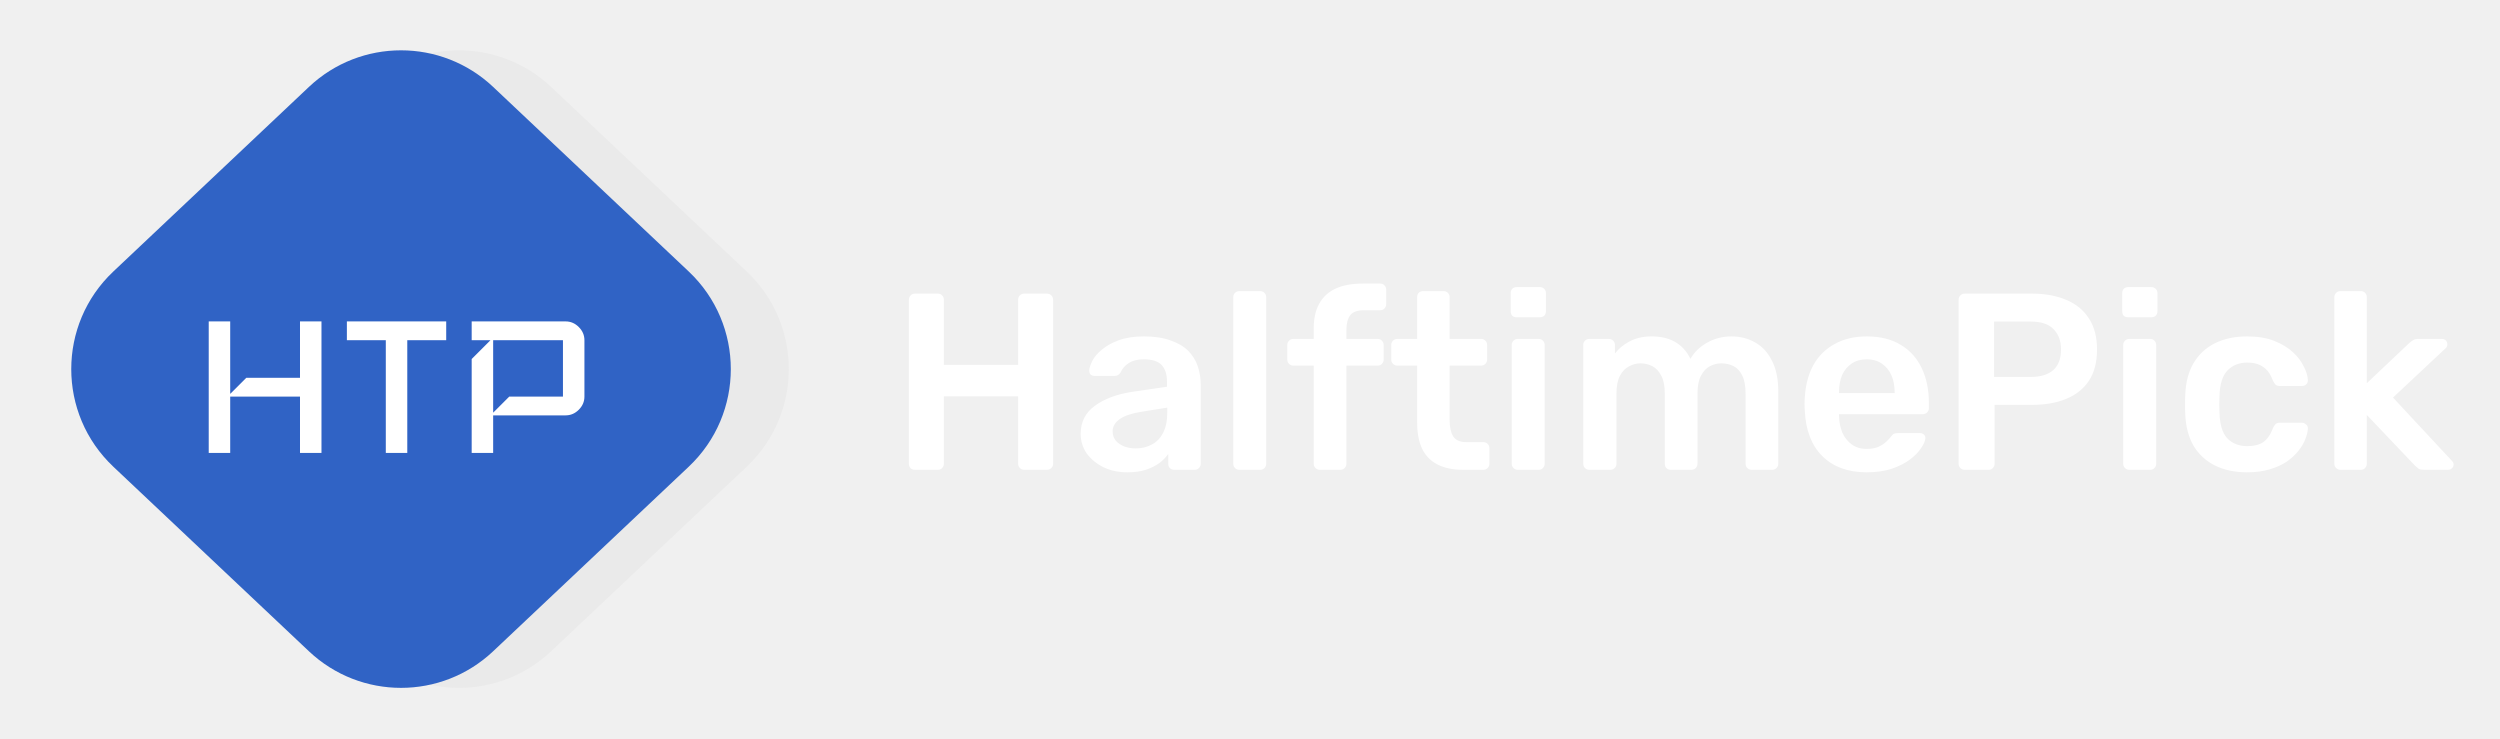
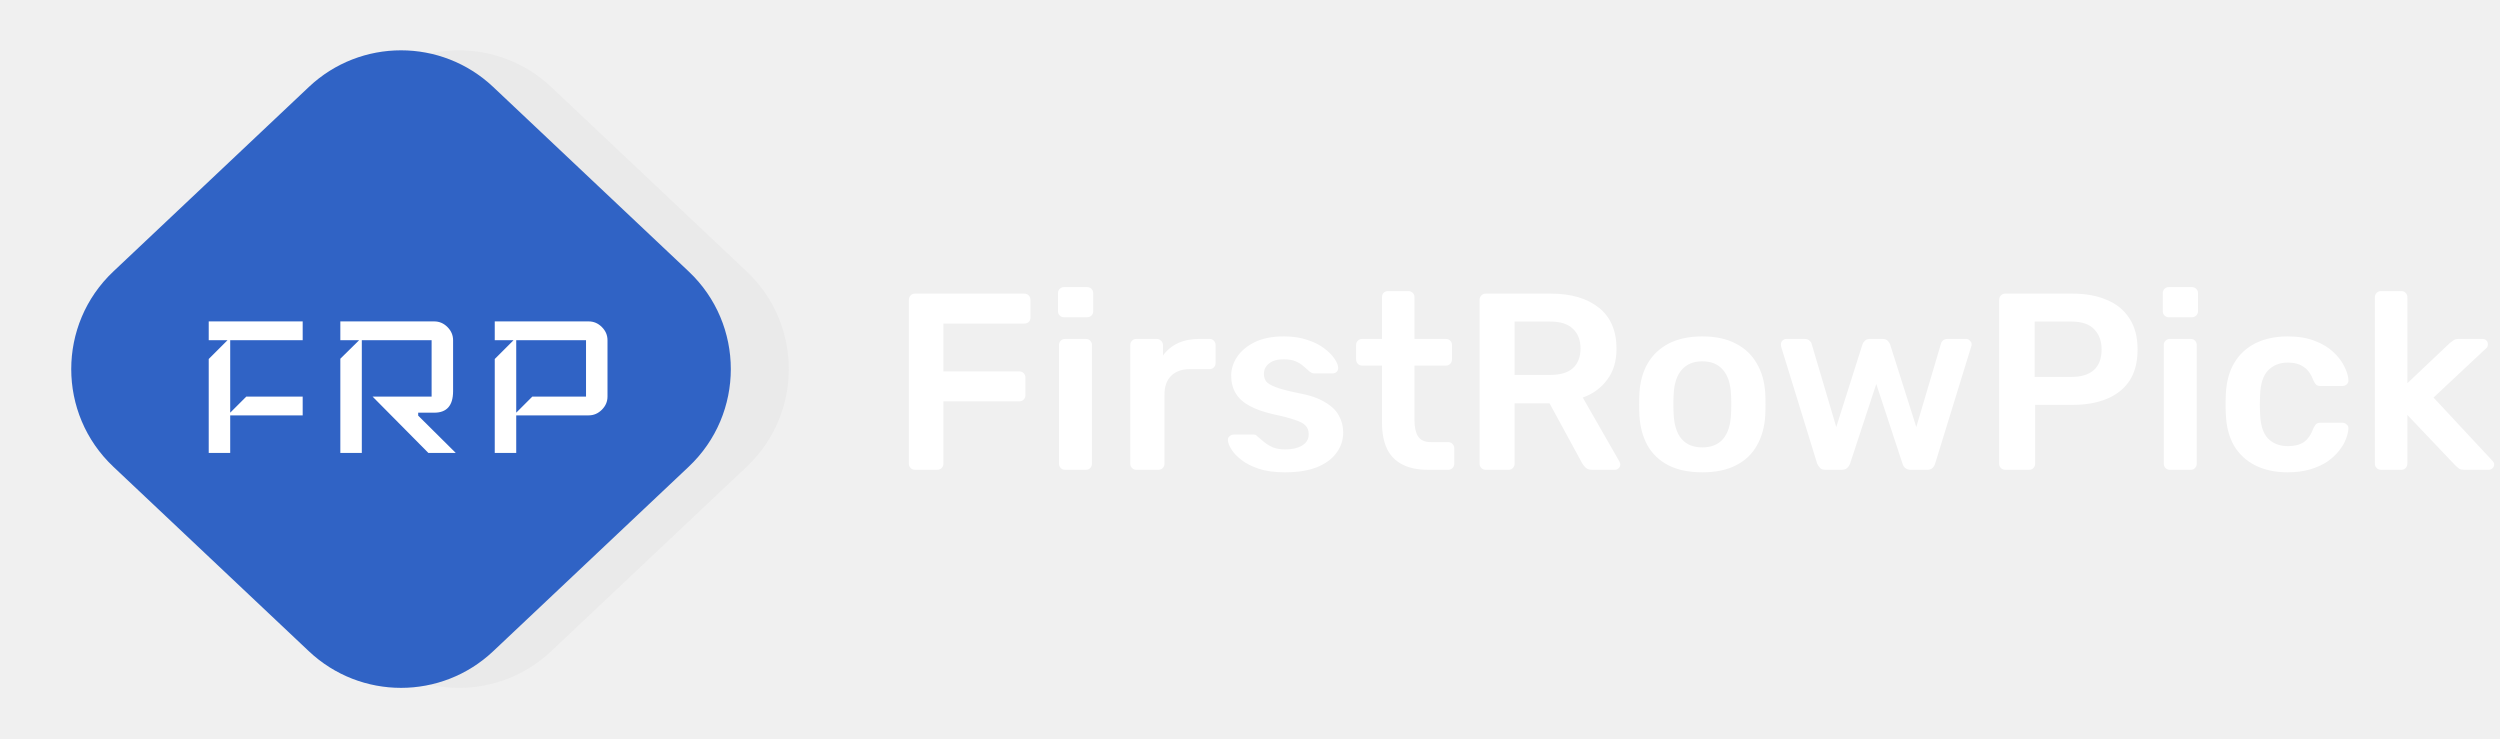
<svg xmlns="http://www.w3.org/2000/svg" width="149" height="44" viewBox="0 0 149 44" fill="none">
  <path d="M21.867 5.181C24.95 2.272 29.766 2.272 32.848 5.181L44.503 16.18C47.849 19.337 47.849 24.659 44.503 27.817L32.848 38.815C29.766 41.724 24.95 41.724 21.867 38.815L10.212 27.817C6.866 24.659 6.866 19.337 10.212 16.18L21.867 5.181Z" fill="#EAEAEA" />
-   <path d="M18.411 5.181C21.493 2.272 26.309 2.272 29.392 5.181L41.047 16.18C44.393 19.337 44.393 24.659 41.047 27.817L29.392 38.815C26.309 41.724 21.493 41.724 18.411 38.815L6.756 27.817C3.41 24.659 3.41 19.337 6.756 16.18L18.411 5.181Z" fill="#3063C5" />
-   <path d="M19.16 26.996H17.88V23.636H13.72V26.996H12.44V19.156H13.72V23.476L14.68 22.516H17.88V19.156H19.16V26.996ZM26.594 20.276H24.274V26.996H22.994V20.276H20.674V19.156H26.594V20.276ZM34.832 23.636C34.832 23.935 34.72 24.196 34.496 24.42C34.272 24.644 34.011 24.756 33.712 24.756H29.392V26.996H28.112V21.396L29.232 20.276H28.112V19.156H33.712C34.011 19.156 34.272 19.268 34.496 19.492C34.72 19.716 34.832 19.977 34.832 20.276V23.636ZM33.552 23.636V20.276H29.392V24.596L30.352 23.636H33.552Z" fill="white" />
-   <path d="M54.53 28C54.43 28 54.345 27.97 54.275 27.91C54.205 27.84 54.17 27.75 54.17 27.64V17.875C54.17 17.765 54.205 17.675 54.275 17.605C54.345 17.535 54.43 17.5 54.53 17.5H55.895C56.005 17.5 56.09 17.535 56.15 17.605C56.22 17.675 56.255 17.765 56.255 17.875V21.745H60.68V17.875C60.68 17.765 60.715 17.675 60.785 17.605C60.855 17.535 60.94 17.5 61.04 17.5H62.39C62.5 17.5 62.59 17.535 62.66 17.605C62.73 17.675 62.765 17.765 62.765 17.875V27.64C62.765 27.74 62.73 27.825 62.66 27.895C62.59 27.965 62.5 28 62.39 28H61.04C60.94 28 60.855 27.965 60.785 27.895C60.715 27.825 60.68 27.74 60.68 27.64V23.62H56.255V27.64C56.255 27.74 56.22 27.825 56.15 27.895C56.09 27.965 56.005 28 55.895 28H54.53ZM67.183 28.15C66.663 28.15 66.193 28.05 65.773 27.85C65.353 27.64 65.018 27.365 64.768 27.025C64.528 26.675 64.408 26.285 64.408 25.855C64.408 25.155 64.688 24.6 65.248 24.19C65.818 23.77 66.568 23.49 67.498 23.35L69.553 23.05V22.735C69.553 22.315 69.448 21.99 69.238 21.76C69.028 21.53 68.668 21.415 68.158 21.415C67.798 21.415 67.503 21.49 67.273 21.64C67.053 21.78 66.888 21.97 66.778 22.21C66.698 22.34 66.583 22.405 66.433 22.405H65.248C65.138 22.405 65.053 22.375 64.993 22.315C64.943 22.255 64.918 22.175 64.918 22.075C64.928 21.915 64.993 21.72 65.113 21.49C65.233 21.26 65.423 21.04 65.683 20.83C65.943 20.61 66.278 20.425 66.688 20.275C67.098 20.125 67.593 20.05 68.173 20.05C68.803 20.05 69.333 20.13 69.763 20.29C70.203 20.44 70.553 20.645 70.813 20.905C71.073 21.165 71.263 21.47 71.383 21.82C71.503 22.17 71.563 22.54 71.563 22.93V27.64C71.563 27.74 71.528 27.825 71.458 27.895C71.388 27.965 71.303 28 71.203 28H69.988C69.878 28 69.788 27.965 69.718 27.895C69.658 27.825 69.628 27.74 69.628 27.64V27.055C69.498 27.245 69.323 27.425 69.103 27.595C68.883 27.755 68.613 27.89 68.293 28C67.983 28.1 67.613 28.15 67.183 28.15ZM67.693 26.725C68.043 26.725 68.358 26.65 68.638 26.5C68.928 26.35 69.153 26.12 69.313 25.81C69.483 25.49 69.568 25.09 69.568 24.61V24.295L68.068 24.535C67.478 24.625 67.038 24.77 66.748 24.97C66.458 25.17 66.313 25.415 66.313 25.705C66.313 25.925 66.378 26.115 66.508 26.275C66.648 26.425 66.823 26.54 67.033 26.62C67.243 26.69 67.463 26.725 67.693 26.725ZM73.862 28C73.762 28 73.677 27.965 73.607 27.895C73.537 27.825 73.502 27.74 73.502 27.64V17.71C73.502 17.61 73.537 17.525 73.607 17.455C73.677 17.385 73.762 17.35 73.862 17.35H75.107C75.207 17.35 75.292 17.385 75.362 17.455C75.432 17.525 75.467 17.61 75.467 17.71V27.64C75.467 27.74 75.432 27.825 75.362 27.895C75.292 27.965 75.207 28 75.107 28H73.862ZM78.657 28C78.557 28 78.472 27.965 78.402 27.895C78.332 27.825 78.297 27.74 78.297 27.64V21.79H77.082C76.982 21.79 76.897 21.755 76.827 21.685C76.757 21.615 76.722 21.53 76.722 21.43V20.56C76.722 20.46 76.757 20.375 76.827 20.305C76.897 20.235 76.982 20.2 77.082 20.2H78.297V19.585C78.297 18.985 78.407 18.49 78.627 18.1C78.847 17.7 79.172 17.4 79.602 17.2C80.032 17 80.577 16.9 81.237 16.9H82.257C82.367 16.9 82.452 16.935 82.512 17.005C82.582 17.075 82.617 17.16 82.617 17.26V18.13C82.617 18.23 82.582 18.315 82.512 18.385C82.452 18.455 82.367 18.49 82.257 18.49H81.297C80.897 18.49 80.622 18.59 80.472 18.79C80.322 18.99 80.247 19.28 80.247 19.66V20.2H82.107C82.217 20.2 82.302 20.235 82.362 20.305C82.432 20.375 82.467 20.46 82.467 20.56V21.43C82.467 21.53 82.432 21.615 82.362 21.685C82.302 21.755 82.217 21.79 82.107 21.79H80.247V27.64C80.247 27.74 80.212 27.825 80.142 27.895C80.072 27.965 79.987 28 79.887 28H78.657ZM87.193 28C86.593 28 86.088 27.895 85.678 27.685C85.268 27.475 84.963 27.165 84.763 26.755C84.563 26.335 84.463 25.815 84.463 25.195V21.79H83.278C83.178 21.79 83.093 21.755 83.023 21.685C82.953 21.615 82.918 21.53 82.918 21.43V20.56C82.918 20.46 82.953 20.375 83.023 20.305C83.093 20.235 83.178 20.2 83.278 20.2H84.463V17.71C84.463 17.61 84.493 17.525 84.553 17.455C84.623 17.385 84.713 17.35 84.823 17.35H86.038C86.138 17.35 86.223 17.385 86.293 17.455C86.363 17.525 86.398 17.61 86.398 17.71V20.2H88.273C88.373 20.2 88.458 20.235 88.528 20.305C88.598 20.375 88.633 20.46 88.633 20.56V21.43C88.633 21.53 88.598 21.615 88.528 21.685C88.458 21.755 88.373 21.79 88.273 21.79H86.398V25.045C86.398 25.455 86.468 25.775 86.608 26.005C86.758 26.235 87.013 26.35 87.373 26.35H88.408C88.508 26.35 88.593 26.385 88.663 26.455C88.733 26.525 88.768 26.61 88.768 26.71V27.64C88.768 27.74 88.733 27.825 88.663 27.895C88.593 27.965 88.508 28 88.408 28H87.193ZM90.458 28C90.358 28 90.273 27.965 90.203 27.895C90.133 27.825 90.098 27.74 90.098 27.64V20.56C90.098 20.46 90.133 20.375 90.203 20.305C90.273 20.235 90.358 20.2 90.458 20.2H91.703C91.813 20.2 91.898 20.235 91.958 20.305C92.028 20.375 92.063 20.46 92.063 20.56V27.64C92.063 27.74 92.028 27.825 91.958 27.895C91.898 27.965 91.813 28 91.703 28H90.458ZM90.398 18.91C90.288 18.91 90.198 18.88 90.128 18.82C90.068 18.75 90.038 18.66 90.038 18.55V17.47C90.038 17.37 90.068 17.285 90.128 17.215C90.198 17.145 90.288 17.11 90.398 17.11H91.763C91.873 17.11 91.963 17.145 92.033 17.215C92.103 17.285 92.138 17.37 92.138 17.47V18.55C92.138 18.66 92.103 18.75 92.033 18.82C91.963 18.88 91.873 18.91 91.763 18.91H90.398ZM94.721 28C94.621 28 94.536 27.965 94.466 27.895C94.396 27.825 94.361 27.74 94.361 27.64V20.56C94.361 20.46 94.396 20.375 94.466 20.305C94.536 20.235 94.621 20.2 94.721 20.2H95.891C95.991 20.2 96.076 20.235 96.146 20.305C96.216 20.375 96.251 20.46 96.251 20.56V21.07C96.461 20.79 96.741 20.555 97.091 20.365C97.451 20.165 97.876 20.06 98.366 20.05C99.506 20.03 100.301 20.475 100.751 21.385C100.981 20.985 101.311 20.665 101.741 20.425C102.181 20.175 102.666 20.05 103.196 20.05C103.716 20.05 104.186 20.17 104.606 20.41C105.036 20.65 105.371 21.015 105.611 21.505C105.861 21.985 105.986 22.595 105.986 23.335V27.64C105.986 27.74 105.951 27.825 105.881 27.895C105.811 27.965 105.726 28 105.626 28H104.396C104.296 28 104.211 27.965 104.141 27.895C104.071 27.825 104.036 27.74 104.036 27.64V23.455C104.036 23.005 103.971 22.65 103.841 22.39C103.711 22.12 103.536 21.93 103.316 21.82C103.096 21.71 102.851 21.655 102.581 21.655C102.361 21.655 102.141 21.71 101.921 21.82C101.701 21.93 101.521 22.12 101.381 22.39C101.241 22.65 101.171 23.005 101.171 23.455V27.64C101.171 27.74 101.136 27.825 101.066 27.895C100.996 27.965 100.911 28 100.811 28H99.581C99.471 28 99.381 27.965 99.311 27.895C99.251 27.825 99.221 27.74 99.221 27.64V23.455C99.221 23.005 99.151 22.65 99.011 22.39C98.871 22.12 98.691 21.93 98.471 21.82C98.251 21.71 98.016 21.655 97.766 21.655C97.536 21.655 97.311 21.715 97.091 21.835C96.871 21.945 96.691 22.13 96.551 22.39C96.411 22.65 96.341 23.005 96.341 23.455V27.64C96.341 27.74 96.306 27.825 96.236 27.895C96.166 27.965 96.081 28 95.981 28H94.721ZM111.256 28.15C110.146 28.15 109.266 27.83 108.616 27.19C107.966 26.55 107.616 25.64 107.566 24.46C107.556 24.36 107.551 24.235 107.551 24.085C107.551 23.925 107.556 23.8 107.566 23.71C107.606 22.96 107.776 22.31 108.076 21.76C108.386 21.21 108.811 20.79 109.351 20.5C109.891 20.2 110.526 20.05 111.256 20.05C112.066 20.05 112.746 20.22 113.296 20.56C113.846 20.89 114.261 21.355 114.541 21.955C114.821 22.545 114.961 23.23 114.961 24.01V24.325C114.961 24.425 114.926 24.51 114.856 24.58C114.786 24.65 114.696 24.685 114.586 24.685H109.606C109.606 24.685 109.606 24.7 109.606 24.73C109.606 24.76 109.606 24.785 109.606 24.805C109.616 25.155 109.681 25.48 109.801 25.78C109.931 26.07 110.116 26.305 110.356 26.485C110.606 26.665 110.901 26.755 111.241 26.755C111.521 26.755 111.756 26.715 111.946 26.635C112.136 26.545 112.291 26.445 112.411 26.335C112.531 26.225 112.616 26.135 112.666 26.065C112.756 25.945 112.826 25.875 112.876 25.855C112.936 25.825 113.021 25.81 113.131 25.81H114.421C114.521 25.81 114.601 25.84 114.661 25.9C114.731 25.96 114.761 26.035 114.751 26.125C114.741 26.285 114.656 26.48 114.496 26.71C114.346 26.94 114.126 27.165 113.836 27.385C113.546 27.605 113.181 27.79 112.741 27.94C112.311 28.08 111.816 28.15 111.256 28.15ZM109.606 23.425H112.921V23.38C112.921 22.99 112.856 22.65 112.726 22.36C112.596 22.07 112.406 21.84 112.156 21.67C111.906 21.5 111.606 21.415 111.256 21.415C110.906 21.415 110.606 21.5 110.356 21.67C110.106 21.84 109.916 22.07 109.786 22.36C109.666 22.65 109.606 22.99 109.606 23.38V23.425ZM117.093 28C116.993 28 116.908 27.965 116.838 27.895C116.768 27.825 116.733 27.74 116.733 27.64V17.875C116.733 17.765 116.768 17.675 116.838 17.605C116.908 17.535 116.993 17.5 117.093 17.5H121.113C121.893 17.5 122.573 17.625 123.153 17.875C123.733 18.115 124.183 18.485 124.503 18.985C124.823 19.475 124.983 20.09 124.983 20.83C124.983 21.58 124.823 22.2 124.503 22.69C124.183 23.17 123.733 23.53 123.153 23.77C122.573 24.01 121.893 24.13 121.113 24.13H118.878V27.64C118.878 27.74 118.843 27.825 118.773 27.895C118.713 27.965 118.628 28 118.518 28H117.093ZM118.848 22.465H121.038C121.618 22.465 122.063 22.33 122.373 22.06C122.683 21.78 122.838 21.37 122.838 20.83C122.838 20.33 122.693 19.93 122.403 19.63C122.113 19.32 121.658 19.165 121.038 19.165H118.848V22.465ZM126.904 28C126.804 28 126.719 27.965 126.649 27.895C126.579 27.825 126.544 27.74 126.544 27.64V20.56C126.544 20.46 126.579 20.375 126.649 20.305C126.719 20.235 126.804 20.2 126.904 20.2H128.149C128.259 20.2 128.344 20.235 128.404 20.305C128.474 20.375 128.509 20.46 128.509 20.56V27.64C128.509 27.74 128.474 27.825 128.404 27.895C128.344 27.965 128.259 28 128.149 28H126.904ZM126.844 18.91C126.734 18.91 126.644 18.88 126.574 18.82C126.514 18.75 126.484 18.66 126.484 18.55V17.47C126.484 17.37 126.514 17.285 126.574 17.215C126.644 17.145 126.734 17.11 126.844 17.11H128.209C128.319 17.11 128.409 17.145 128.479 17.215C128.549 17.285 128.584 17.37 128.584 17.47V18.55C128.584 18.66 128.549 18.75 128.479 18.82C128.409 18.88 128.319 18.91 128.209 18.91H126.844ZM133.918 28.15C133.198 28.15 132.563 28.015 132.013 27.745C131.473 27.475 131.048 27.085 130.738 26.575C130.438 26.055 130.273 25.43 130.243 24.7C130.233 24.55 130.228 24.355 130.228 24.115C130.228 23.865 130.233 23.66 130.243 23.5C130.273 22.77 130.438 22.15 130.738 21.64C131.048 21.12 131.473 20.725 132.013 20.455C132.563 20.185 133.198 20.05 133.918 20.05C134.558 20.05 135.103 20.14 135.553 20.32C136.003 20.5 136.373 20.725 136.663 20.995C136.953 21.265 137.168 21.55 137.308 21.85C137.458 22.14 137.538 22.405 137.548 22.645C137.558 22.755 137.523 22.845 137.443 22.915C137.373 22.975 137.288 23.005 137.188 23.005H135.868C135.768 23.005 135.688 22.98 135.628 22.93C135.578 22.88 135.528 22.805 135.478 22.705C135.328 22.305 135.128 22.025 134.878 21.865C134.638 21.695 134.328 21.61 133.948 21.61C133.448 21.61 133.048 21.77 132.748 22.09C132.458 22.4 132.303 22.895 132.283 23.575C132.263 23.955 132.263 24.305 132.283 24.625C132.303 25.315 132.458 25.815 132.748 26.125C133.048 26.435 133.448 26.59 133.948 26.59C134.338 26.59 134.653 26.51 134.893 26.35C135.133 26.18 135.328 25.895 135.478 25.495C135.528 25.395 135.578 25.32 135.628 25.27C135.688 25.22 135.768 25.195 135.868 25.195H137.188C137.288 25.195 137.373 25.23 137.443 25.3C137.523 25.36 137.558 25.445 137.548 25.555C137.538 25.735 137.488 25.94 137.398 26.17C137.318 26.39 137.183 26.62 136.993 26.86C136.813 27.09 136.583 27.305 136.303 27.505C136.023 27.695 135.683 27.85 135.283 27.97C134.893 28.09 134.438 28.15 133.918 28.15ZM139.487 28C139.387 28 139.302 27.965 139.232 27.895C139.162 27.825 139.127 27.74 139.127 27.64V17.71C139.127 17.61 139.162 17.525 139.232 17.455C139.302 17.385 139.387 17.35 139.487 17.35H140.702C140.812 17.35 140.897 17.385 140.957 17.455C141.027 17.525 141.062 17.61 141.062 17.71V22.84L143.582 20.455C143.672 20.375 143.752 20.315 143.822 20.275C143.892 20.225 143.997 20.2 144.137 20.2H145.532C145.632 20.2 145.712 20.23 145.772 20.29C145.832 20.35 145.862 20.43 145.862 20.53C145.862 20.57 145.852 20.615 145.832 20.665C145.812 20.715 145.772 20.76 145.712 20.8L142.622 23.695L146.087 27.415C146.187 27.515 146.237 27.6 146.237 27.67C146.237 27.77 146.202 27.85 146.132 27.91C146.072 27.97 145.997 28 145.907 28H144.482C144.332 28 144.222 27.98 144.152 27.94C144.092 27.89 144.017 27.825 143.927 27.745L141.062 24.73V27.64C141.062 27.74 141.027 27.825 140.957 27.895C140.897 27.965 140.812 28 140.702 28H139.487Z" fill="white" />
+   <path d="M18.41 5.181C21.493 2.272 26.309 2.272 29.392 5.181L41.047 16.18C44.393 19.337 44.393 24.659 41.047 27.817L29.392 38.815C26.309 41.724 21.493 41.724 18.41 38.815L6.755 27.817C3.409 24.659 3.409 19.337 6.755 16.18L18.41 5.181Z" fill="#3063C5" />
+   <path d="M18.04 24.756H13.72V26.996H12.44V21.396L13.56 20.276H12.44V19.156H18.04V20.276H13.72V24.596L14.68 23.636H18.04V24.756ZM27.164 26.996H25.532L22.204 23.636H25.724V20.276H21.564V26.996H20.284V21.38L21.404 20.276H20.284V19.156H25.884C26.182 19.156 26.444 19.268 26.668 19.492C26.892 19.716 27.004 19.977 27.004 20.276V23.316C27.004 24.169 26.63 24.596 25.884 24.596H24.924V24.772L27.164 26.996ZM36.207 23.636C36.207 23.935 36.095 24.196 35.871 24.42C35.647 24.644 35.386 24.756 35.087 24.756H30.767V26.996H29.487V21.396L30.607 20.276H29.487V19.156H35.087C35.386 19.156 35.647 19.268 35.871 19.492C36.095 19.716 36.207 19.977 36.207 20.276V23.636ZM34.927 23.636V20.276H30.767V24.596L31.727 23.636H34.927Z" fill="white" />
+   <path d="M54.53 28C54.43 28 54.345 27.965 54.275 27.895C54.205 27.825 54.17 27.74 54.17 27.64V17.875C54.17 17.765 54.205 17.675 54.275 17.605C54.345 17.535 54.43 17.5 54.53 17.5H61.04C61.15 17.5 61.24 17.535 61.31 17.605C61.38 17.675 61.415 17.765 61.415 17.875V18.925C61.415 19.035 61.38 19.125 61.31 19.195C61.24 19.255 61.15 19.285 61.04 19.285H56.225V22.135H60.74C60.85 22.135 60.94 22.17 61.01 22.24C61.08 22.31 61.115 22.4 61.115 22.51V23.56C61.115 23.66 61.08 23.745 61.01 23.815C60.94 23.885 60.85 23.92 60.74 23.92H56.225V27.64C56.225 27.74 56.19 27.825 56.12 27.895C56.05 27.965 55.96 28 55.85 28H54.53ZM63.476 28C63.376 28 63.291 27.965 63.221 27.895C63.151 27.825 63.116 27.74 63.116 27.64V20.56C63.116 20.46 63.151 20.375 63.221 20.305C63.291 20.235 63.376 20.2 63.476 20.2H64.721C64.831 20.2 64.916 20.235 64.976 20.305C65.046 20.375 65.081 20.46 65.081 20.56V27.64C65.081 27.74 65.046 27.825 64.976 27.895C64.916 27.965 64.831 28 64.721 28H63.476ZM63.416 18.91C63.316 18.91 63.231 18.875 63.161 18.805C63.091 18.735 63.056 18.65 63.056 18.55V17.47C63.056 17.37 63.091 17.285 63.161 17.215C63.231 17.145 63.316 17.11 63.416 17.11H64.781C64.891 17.11 64.981 17.145 65.051 17.215C65.121 17.285 65.156 17.37 65.156 17.47V18.55C65.156 18.65 65.121 18.735 65.051 18.805C64.981 18.875 64.891 18.91 64.781 18.91H63.416ZM67.724 28C67.624 28 67.539 27.965 67.469 27.895C67.399 27.825 67.364 27.74 67.364 27.64V20.575C67.364 20.465 67.399 20.375 67.469 20.305C67.539 20.235 67.624 20.2 67.724 20.2H68.939C69.039 20.2 69.124 20.235 69.194 20.305C69.274 20.375 69.314 20.465 69.314 20.575V21.19C69.544 20.87 69.839 20.625 70.199 20.455C70.569 20.285 70.994 20.2 71.474 20.2H72.089C72.199 20.2 72.284 20.235 72.344 20.305C72.414 20.375 72.449 20.46 72.449 20.56V21.64C72.449 21.74 72.414 21.825 72.344 21.895C72.284 21.965 72.199 22 72.089 22H70.919C70.439 22 70.064 22.135 69.794 22.405C69.534 22.665 69.404 23.035 69.404 23.515V27.64C69.404 27.74 69.369 27.825 69.299 27.895C69.229 27.965 69.139 28 69.029 28H67.724ZM76.574 28.15C75.974 28.15 75.459 28.08 75.029 27.94C74.609 27.8 74.264 27.625 73.994 27.415C73.724 27.205 73.524 26.995 73.394 26.785C73.264 26.575 73.194 26.4 73.184 26.26C73.174 26.15 73.204 26.065 73.274 26.005C73.354 25.935 73.439 25.9 73.529 25.9H74.714C74.754 25.9 74.789 25.905 74.819 25.915C74.849 25.925 74.889 25.955 74.939 26.005C75.069 26.115 75.204 26.23 75.344 26.35C75.494 26.47 75.669 26.575 75.869 26.665C76.069 26.745 76.319 26.785 76.619 26.785C77.009 26.785 77.334 26.71 77.594 26.56C77.864 26.4 77.999 26.175 77.999 25.885C77.999 25.675 77.939 25.505 77.819 25.375C77.709 25.245 77.499 25.13 77.189 25.03C76.879 24.92 76.439 24.805 75.869 24.685C75.309 24.555 74.844 24.39 74.474 24.19C74.104 23.99 73.829 23.74 73.649 23.44C73.469 23.14 73.379 22.79 73.379 22.39C73.379 22 73.494 21.63 73.724 21.28C73.964 20.92 74.314 20.625 74.774 20.395C75.244 20.165 75.824 20.05 76.514 20.05C77.054 20.05 77.524 20.12 77.924 20.26C78.324 20.39 78.654 20.555 78.914 20.755C79.184 20.955 79.389 21.16 79.529 21.37C79.669 21.57 79.744 21.745 79.754 21.895C79.764 22.005 79.734 22.095 79.664 22.165C79.594 22.225 79.514 22.255 79.424 22.255H78.314C78.264 22.255 78.219 22.245 78.179 22.225C78.139 22.205 78.099 22.18 78.059 22.15C77.949 22.05 77.829 21.945 77.699 21.835C77.569 21.715 77.409 21.615 77.219 21.535C77.039 21.455 76.799 21.415 76.499 21.415C76.119 21.415 75.829 21.5 75.629 21.67C75.429 21.83 75.329 22.035 75.329 22.285C75.329 22.455 75.374 22.605 75.464 22.735C75.564 22.855 75.759 22.97 76.049 23.08C76.339 23.19 76.779 23.305 77.369 23.425C78.039 23.545 78.569 23.725 78.959 23.965C79.359 24.195 79.639 24.465 79.799 24.775C79.969 25.075 80.054 25.41 80.054 25.78C80.054 26.23 79.919 26.635 79.649 26.995C79.389 27.355 78.999 27.64 78.479 27.85C77.969 28.05 77.334 28.15 76.574 28.15ZM85.098 28C84.498 28 83.993 27.895 83.583 27.685C83.173 27.475 82.868 27.165 82.668 26.755C82.468 26.335 82.368 25.815 82.368 25.195V21.79H81.183C81.083 21.79 80.998 21.755 80.928 21.685C80.858 21.615 80.823 21.525 80.823 21.415V20.56C80.823 20.46 80.858 20.375 80.928 20.305C80.998 20.235 81.083 20.2 81.183 20.2H82.368V17.71C82.368 17.61 82.398 17.525 82.458 17.455C82.528 17.385 82.618 17.35 82.728 17.35H83.943C84.043 17.35 84.128 17.385 84.198 17.455C84.268 17.525 84.303 17.61 84.303 17.71V20.2H86.178C86.278 20.2 86.363 20.235 86.433 20.305C86.503 20.375 86.538 20.46 86.538 20.56V21.415C86.538 21.525 86.503 21.615 86.433 21.685C86.363 21.755 86.278 21.79 86.178 21.79H84.303V25.045C84.303 25.455 84.373 25.775 84.513 26.005C84.663 26.235 84.918 26.35 85.278 26.35H86.313C86.413 26.35 86.498 26.385 86.568 26.455C86.638 26.525 86.673 26.61 86.673 26.71V27.64C86.673 27.74 86.638 27.825 86.568 27.895C86.498 27.965 86.413 28 86.313 28H85.098ZM88.544 28C88.444 28 88.359 27.965 88.289 27.895C88.219 27.825 88.184 27.74 88.184 27.64V17.875C88.184 17.765 88.219 17.675 88.289 17.605C88.359 17.535 88.444 17.5 88.544 17.5H92.429C93.639 17.5 94.594 17.78 95.294 18.34C95.994 18.9 96.344 19.715 96.344 20.785C96.344 21.525 96.159 22.14 95.789 22.63C95.429 23.12 94.944 23.475 94.334 23.695L96.524 27.52C96.554 27.58 96.569 27.635 96.569 27.685C96.569 27.775 96.534 27.85 96.464 27.91C96.404 27.97 96.334 28 96.254 28H94.889C94.719 28 94.589 27.955 94.499 27.865C94.409 27.775 94.339 27.685 94.289 27.595L92.354 24.04H90.269V27.64C90.269 27.74 90.234 27.825 90.164 27.895C90.104 27.965 90.019 28 89.909 28H88.544ZM90.269 22.345H92.384C92.994 22.345 93.449 22.21 93.749 21.94C94.049 21.66 94.199 21.27 94.199 20.77C94.199 20.27 94.049 19.88 93.749 19.6C93.459 19.31 93.004 19.165 92.384 19.165H90.269V22.345ZM101.459 28.15C100.659 28.15 99.984 28.01 99.434 27.73C98.894 27.45 98.479 27.055 98.189 26.545C97.909 26.035 97.749 25.44 97.709 24.76C97.699 24.58 97.694 24.36 97.694 24.1C97.694 23.84 97.699 23.62 97.709 23.44C97.749 22.75 97.914 22.155 98.204 21.655C98.504 21.145 98.924 20.75 99.464 20.47C100.014 20.19 100.679 20.05 101.459 20.05C102.239 20.05 102.899 20.19 103.439 20.47C103.989 20.75 104.409 21.145 104.699 21.655C104.999 22.155 105.169 22.75 105.209 23.44C105.219 23.62 105.224 23.84 105.224 24.1C105.224 24.36 105.219 24.58 105.209 24.76C105.169 25.44 105.004 26.035 104.714 26.545C104.434 27.055 104.019 27.45 103.469 27.73C102.929 28.01 102.259 28.15 101.459 28.15ZM101.459 26.665C101.989 26.665 102.399 26.5 102.689 26.17C102.979 25.83 103.139 25.335 103.169 24.685C103.179 24.535 103.184 24.34 103.184 24.1C103.184 23.86 103.179 23.665 103.169 23.515C103.139 22.865 102.979 22.375 102.689 22.045C102.399 21.705 101.989 21.535 101.459 21.535C100.929 21.535 100.519 21.705 100.229 22.045C99.939 22.375 99.779 22.865 99.749 23.515C99.739 23.665 99.734 23.86 99.734 24.1C99.734 24.34 99.739 24.535 99.749 24.685C99.779 25.335 99.939 25.83 100.229 26.17C100.519 26.5 100.929 26.665 101.459 26.665ZM108.796 28C108.656 28 108.551 27.965 108.481 27.895C108.411 27.825 108.351 27.735 108.301 27.625L106.156 20.665C106.146 20.615 106.141 20.57 106.141 20.53C106.141 20.44 106.171 20.365 106.231 20.305C106.301 20.235 106.376 20.2 106.456 20.2H107.566C107.686 20.2 107.781 20.235 107.851 20.305C107.921 20.365 107.961 20.425 107.971 20.485L109.441 25.45L111.001 20.53C111.021 20.46 111.066 20.39 111.136 20.32C111.206 20.24 111.311 20.2 111.451 20.2H112.201C112.341 20.2 112.446 20.24 112.516 20.32C112.586 20.39 112.631 20.46 112.651 20.53L114.211 25.45L115.681 20.485C115.691 20.425 115.726 20.365 115.786 20.305C115.856 20.235 115.951 20.2 116.071 20.2H117.181C117.271 20.2 117.346 20.235 117.406 20.305C117.476 20.365 117.511 20.44 117.511 20.53C117.511 20.57 117.501 20.615 117.481 20.665L115.336 27.625C115.306 27.735 115.251 27.825 115.171 27.895C115.101 27.965 114.996 28 114.856 28H113.881C113.751 28 113.641 27.965 113.551 27.895C113.471 27.825 113.416 27.735 113.386 27.625L111.826 22.885L110.266 27.625C110.226 27.735 110.166 27.825 110.086 27.895C110.016 27.965 109.906 28 109.756 28H108.796ZM119.51 28C119.41 28 119.325 27.965 119.255 27.895C119.185 27.825 119.15 27.74 119.15 27.64V17.875C119.15 17.765 119.185 17.675 119.255 17.605C119.325 17.535 119.41 17.5 119.51 17.5H123.53C124.31 17.5 124.99 17.625 125.57 17.875C126.15 18.115 126.6 18.485 126.92 18.985C127.24 19.475 127.4 20.09 127.4 20.83C127.4 21.58 127.24 22.2 126.92 22.69C126.6 23.17 126.15 23.53 125.57 23.77C124.99 24.01 124.31 24.13 123.53 24.13H121.295V27.64C121.295 27.74 121.26 27.825 121.19 27.895C121.13 27.965 121.045 28 120.935 28H119.51ZM121.265 22.465H123.455C124.035 22.465 124.48 22.33 124.79 22.06C125.1 21.78 125.255 21.37 125.255 20.83C125.255 20.33 125.11 19.93 124.82 19.63C124.53 19.32 124.075 19.165 123.455 19.165H121.265V22.465ZM129.321 28C129.221 28 129.136 27.965 129.066 27.895C128.996 27.825 128.961 27.74 128.961 27.64V20.56C128.961 20.46 128.996 20.375 129.066 20.305C129.136 20.235 129.221 20.2 129.321 20.2H130.566C130.676 20.2 130.761 20.235 130.821 20.305C130.891 20.375 130.926 20.46 130.926 20.56V27.64C130.926 27.74 130.891 27.825 130.821 27.895C130.761 27.965 130.676 28 130.566 28H129.321ZM129.261 18.91C129.161 18.91 129.076 18.875 129.006 18.805C128.936 18.735 128.901 18.65 128.901 18.55V17.47C128.901 17.37 128.936 17.285 129.006 17.215C129.076 17.145 129.161 17.11 129.261 17.11H130.626C130.736 17.11 130.826 17.145 130.896 17.215C130.966 17.285 131.001 17.37 131.001 17.47V18.55C131.001 18.65 130.966 18.735 130.896 18.805C130.826 18.875 130.736 18.91 130.626 18.91H129.261ZM136.335 28.15C135.615 28.15 134.98 28.015 134.43 27.745C133.89 27.475 133.465 27.085 133.155 26.575C132.855 26.055 132.69 25.43 132.66 24.7C132.65 24.55 132.645 24.355 132.645 24.115C132.645 23.865 132.65 23.66 132.66 23.5C132.69 22.77 132.855 22.15 133.155 21.64C133.465 21.12 133.89 20.725 134.43 20.455C134.98 20.185 135.615 20.05 136.335 20.05C136.975 20.05 137.52 20.14 137.97 20.32C138.42 20.49 138.79 20.715 139.08 20.995C139.37 21.265 139.585 21.55 139.725 21.85C139.875 22.14 139.955 22.405 139.965 22.645C139.975 22.755 139.94 22.845 139.86 22.915C139.79 22.975 139.705 23.005 139.605 23.005H138.285C138.185 23.005 138.105 22.98 138.045 22.93C137.995 22.88 137.945 22.805 137.895 22.705C137.745 22.305 137.545 22.025 137.295 21.865C137.055 21.695 136.745 21.61 136.365 21.61C135.865 21.61 135.465 21.77 135.165 22.09C134.875 22.4 134.72 22.895 134.7 23.575C134.68 23.955 134.68 24.305 134.7 24.625C134.72 25.315 134.875 25.815 135.165 26.125C135.465 26.435 135.865 26.59 136.365 26.59C136.755 26.59 137.07 26.51 137.31 26.35C137.55 26.18 137.745 25.895 137.895 25.495C137.945 25.395 137.995 25.32 138.045 25.27C138.105 25.22 138.185 25.195 138.285 25.195H139.605C139.705 25.195 139.79 25.23 139.86 25.3C139.94 25.36 139.975 25.445 139.965 25.555C139.955 25.735 139.905 25.94 139.815 26.17C139.735 26.39 139.6 26.62 139.41 26.86C139.23 27.09 139 27.305 138.72 27.505C138.44 27.695 138.1 27.85 137.7 27.97C137.31 28.09 136.855 28.15 136.335 28.15ZM141.904 28C141.804 28 141.719 27.965 141.649 27.895C141.579 27.825 141.544 27.74 141.544 27.64V17.71C141.544 17.61 141.579 17.525 141.649 17.455C141.719 17.385 141.804 17.35 141.904 17.35H143.119C143.229 17.35 143.314 17.385 143.374 17.455C143.444 17.525 143.479 17.61 143.479 17.71V22.84L145.999 20.455C146.099 20.375 146.179 20.315 146.239 20.275C146.309 20.225 146.414 20.2 146.554 20.2H147.949C148.049 20.2 148.129 20.23 148.189 20.29C148.249 20.35 148.279 20.43 148.279 20.53C148.279 20.57 148.269 20.615 148.249 20.665C148.229 20.715 148.189 20.76 148.129 20.8L145.039 23.695L148.504 27.415C148.604 27.515 148.654 27.6 148.654 27.67C148.654 27.77 148.619 27.85 148.549 27.91C148.489 27.97 148.414 28 148.324 28H146.899C146.749 28 146.639 27.98 146.569 27.94C146.509 27.89 146.434 27.825 146.344 27.745L143.479 24.73V27.64C143.479 27.74 143.444 27.825 143.374 27.895C143.314 27.965 143.229 28 143.119 28H141.904Z" fill="white" />
</svg>
